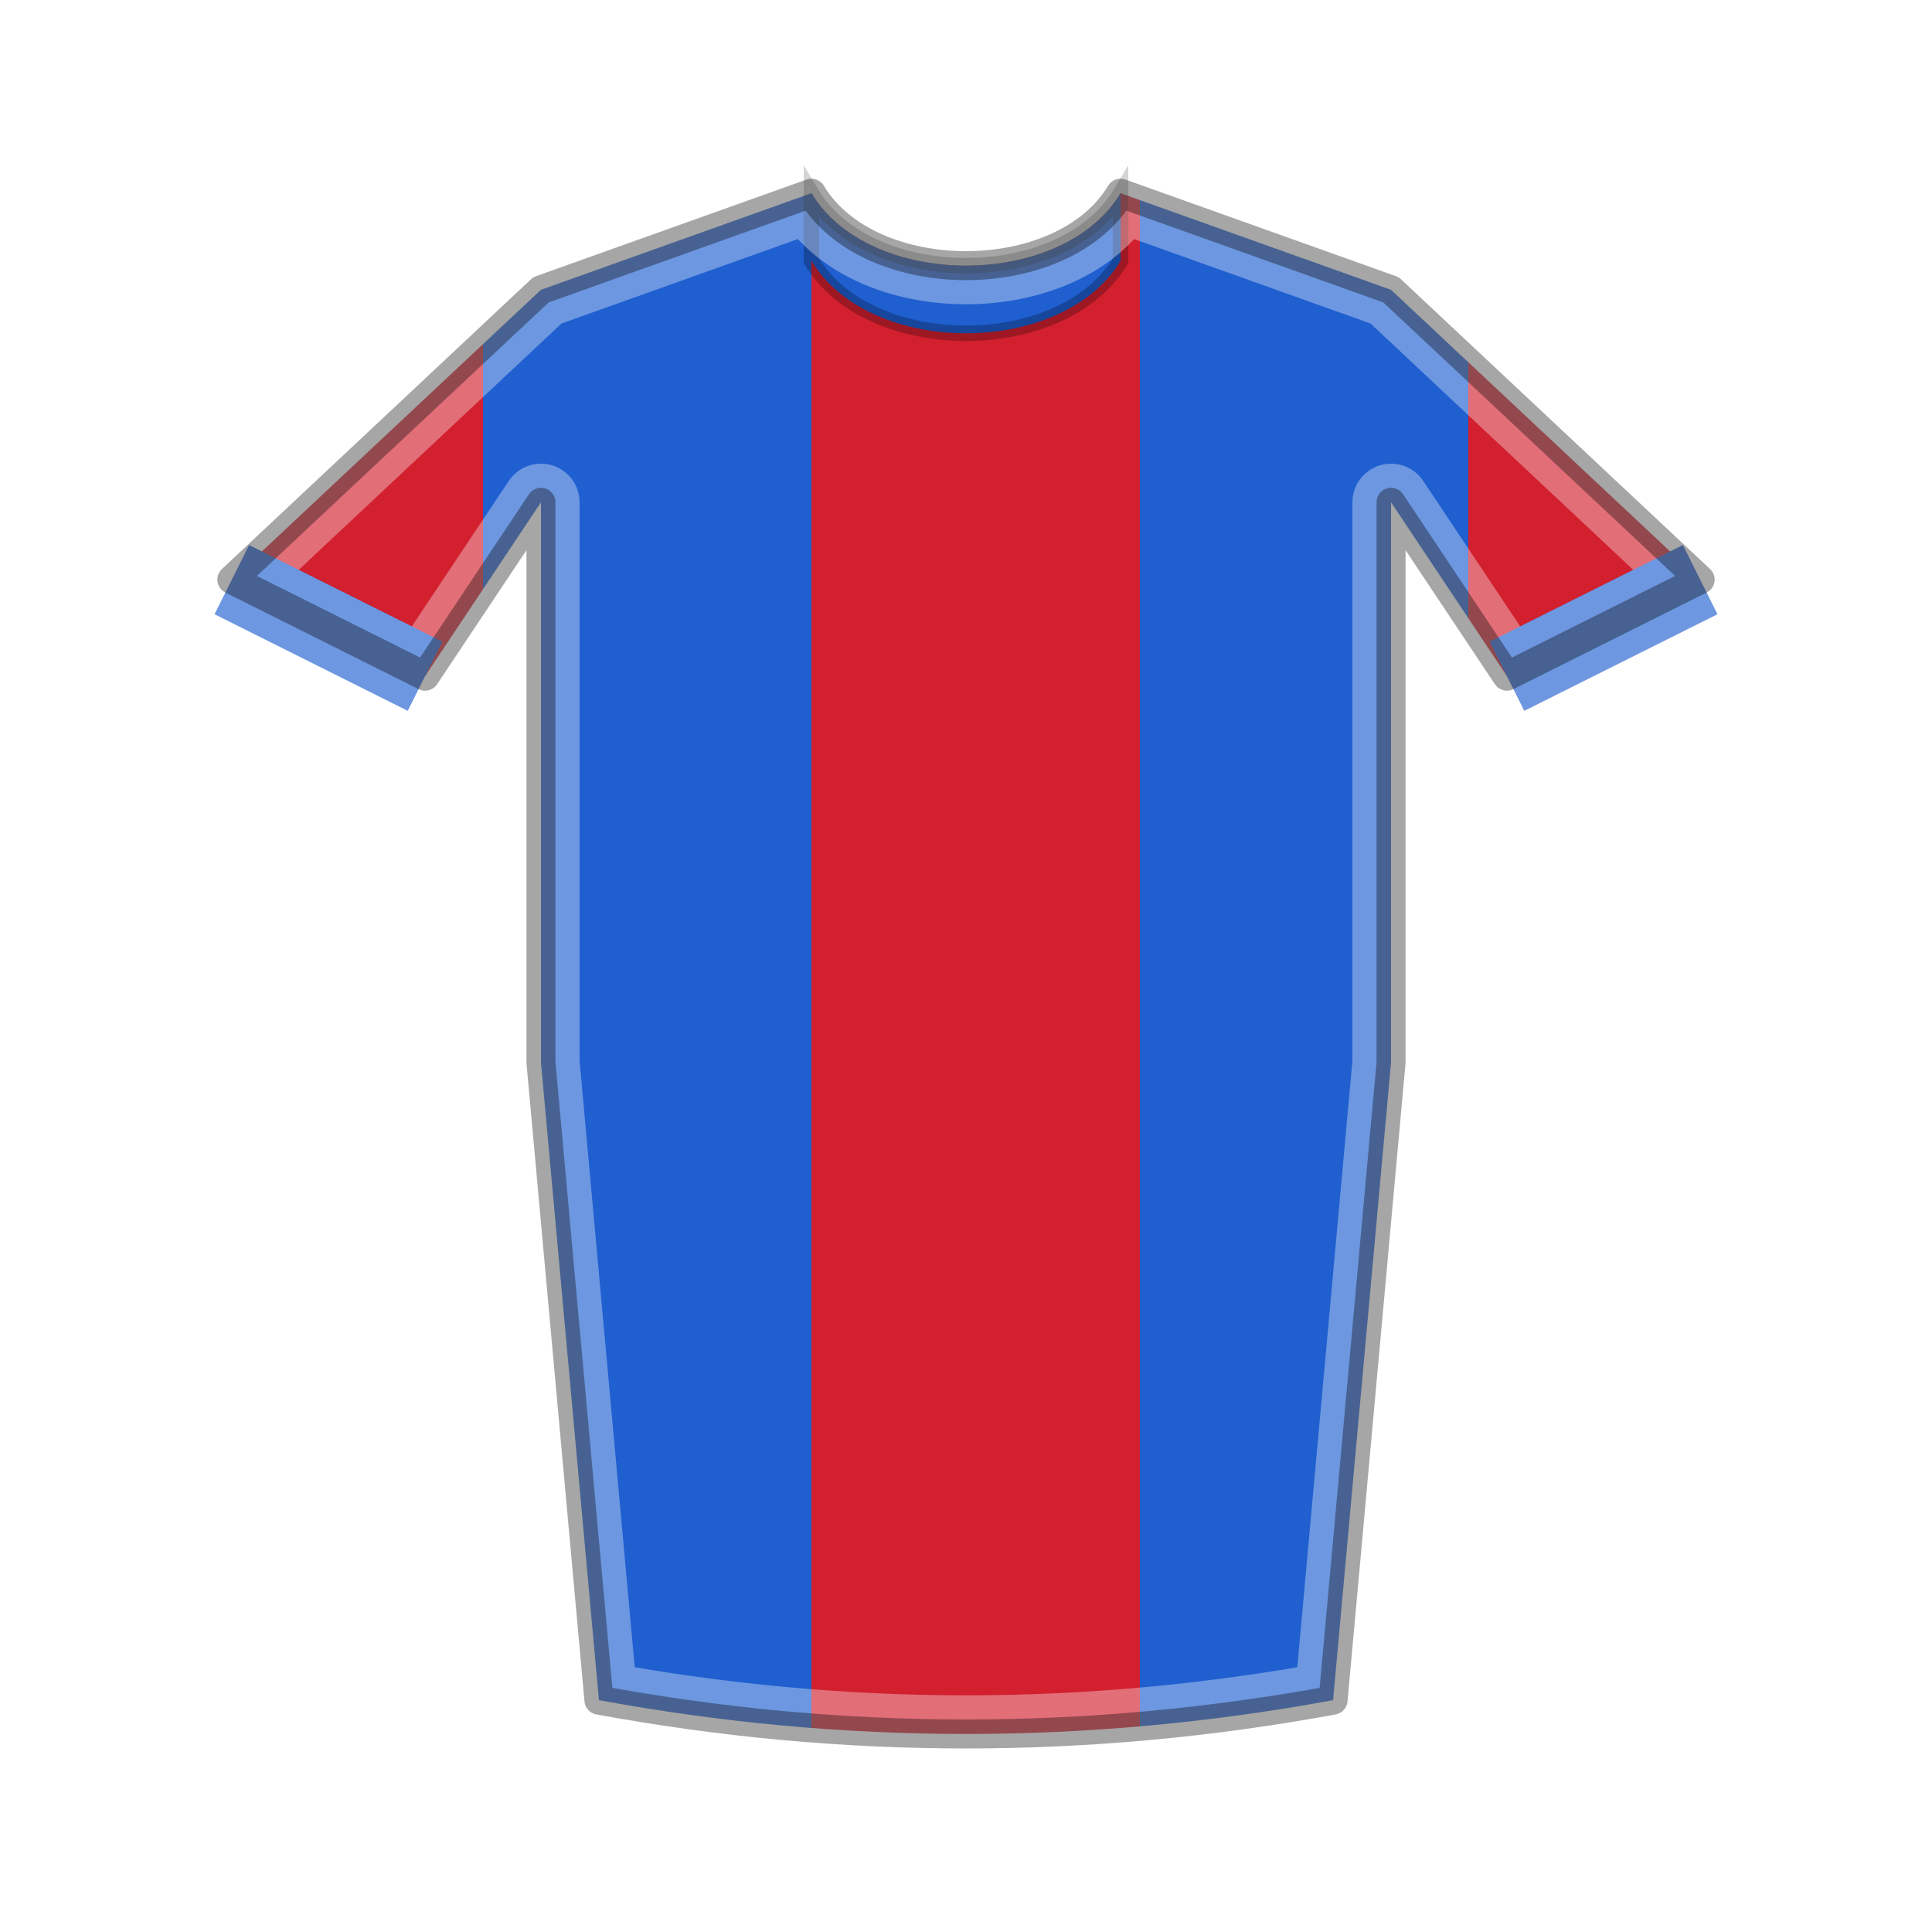
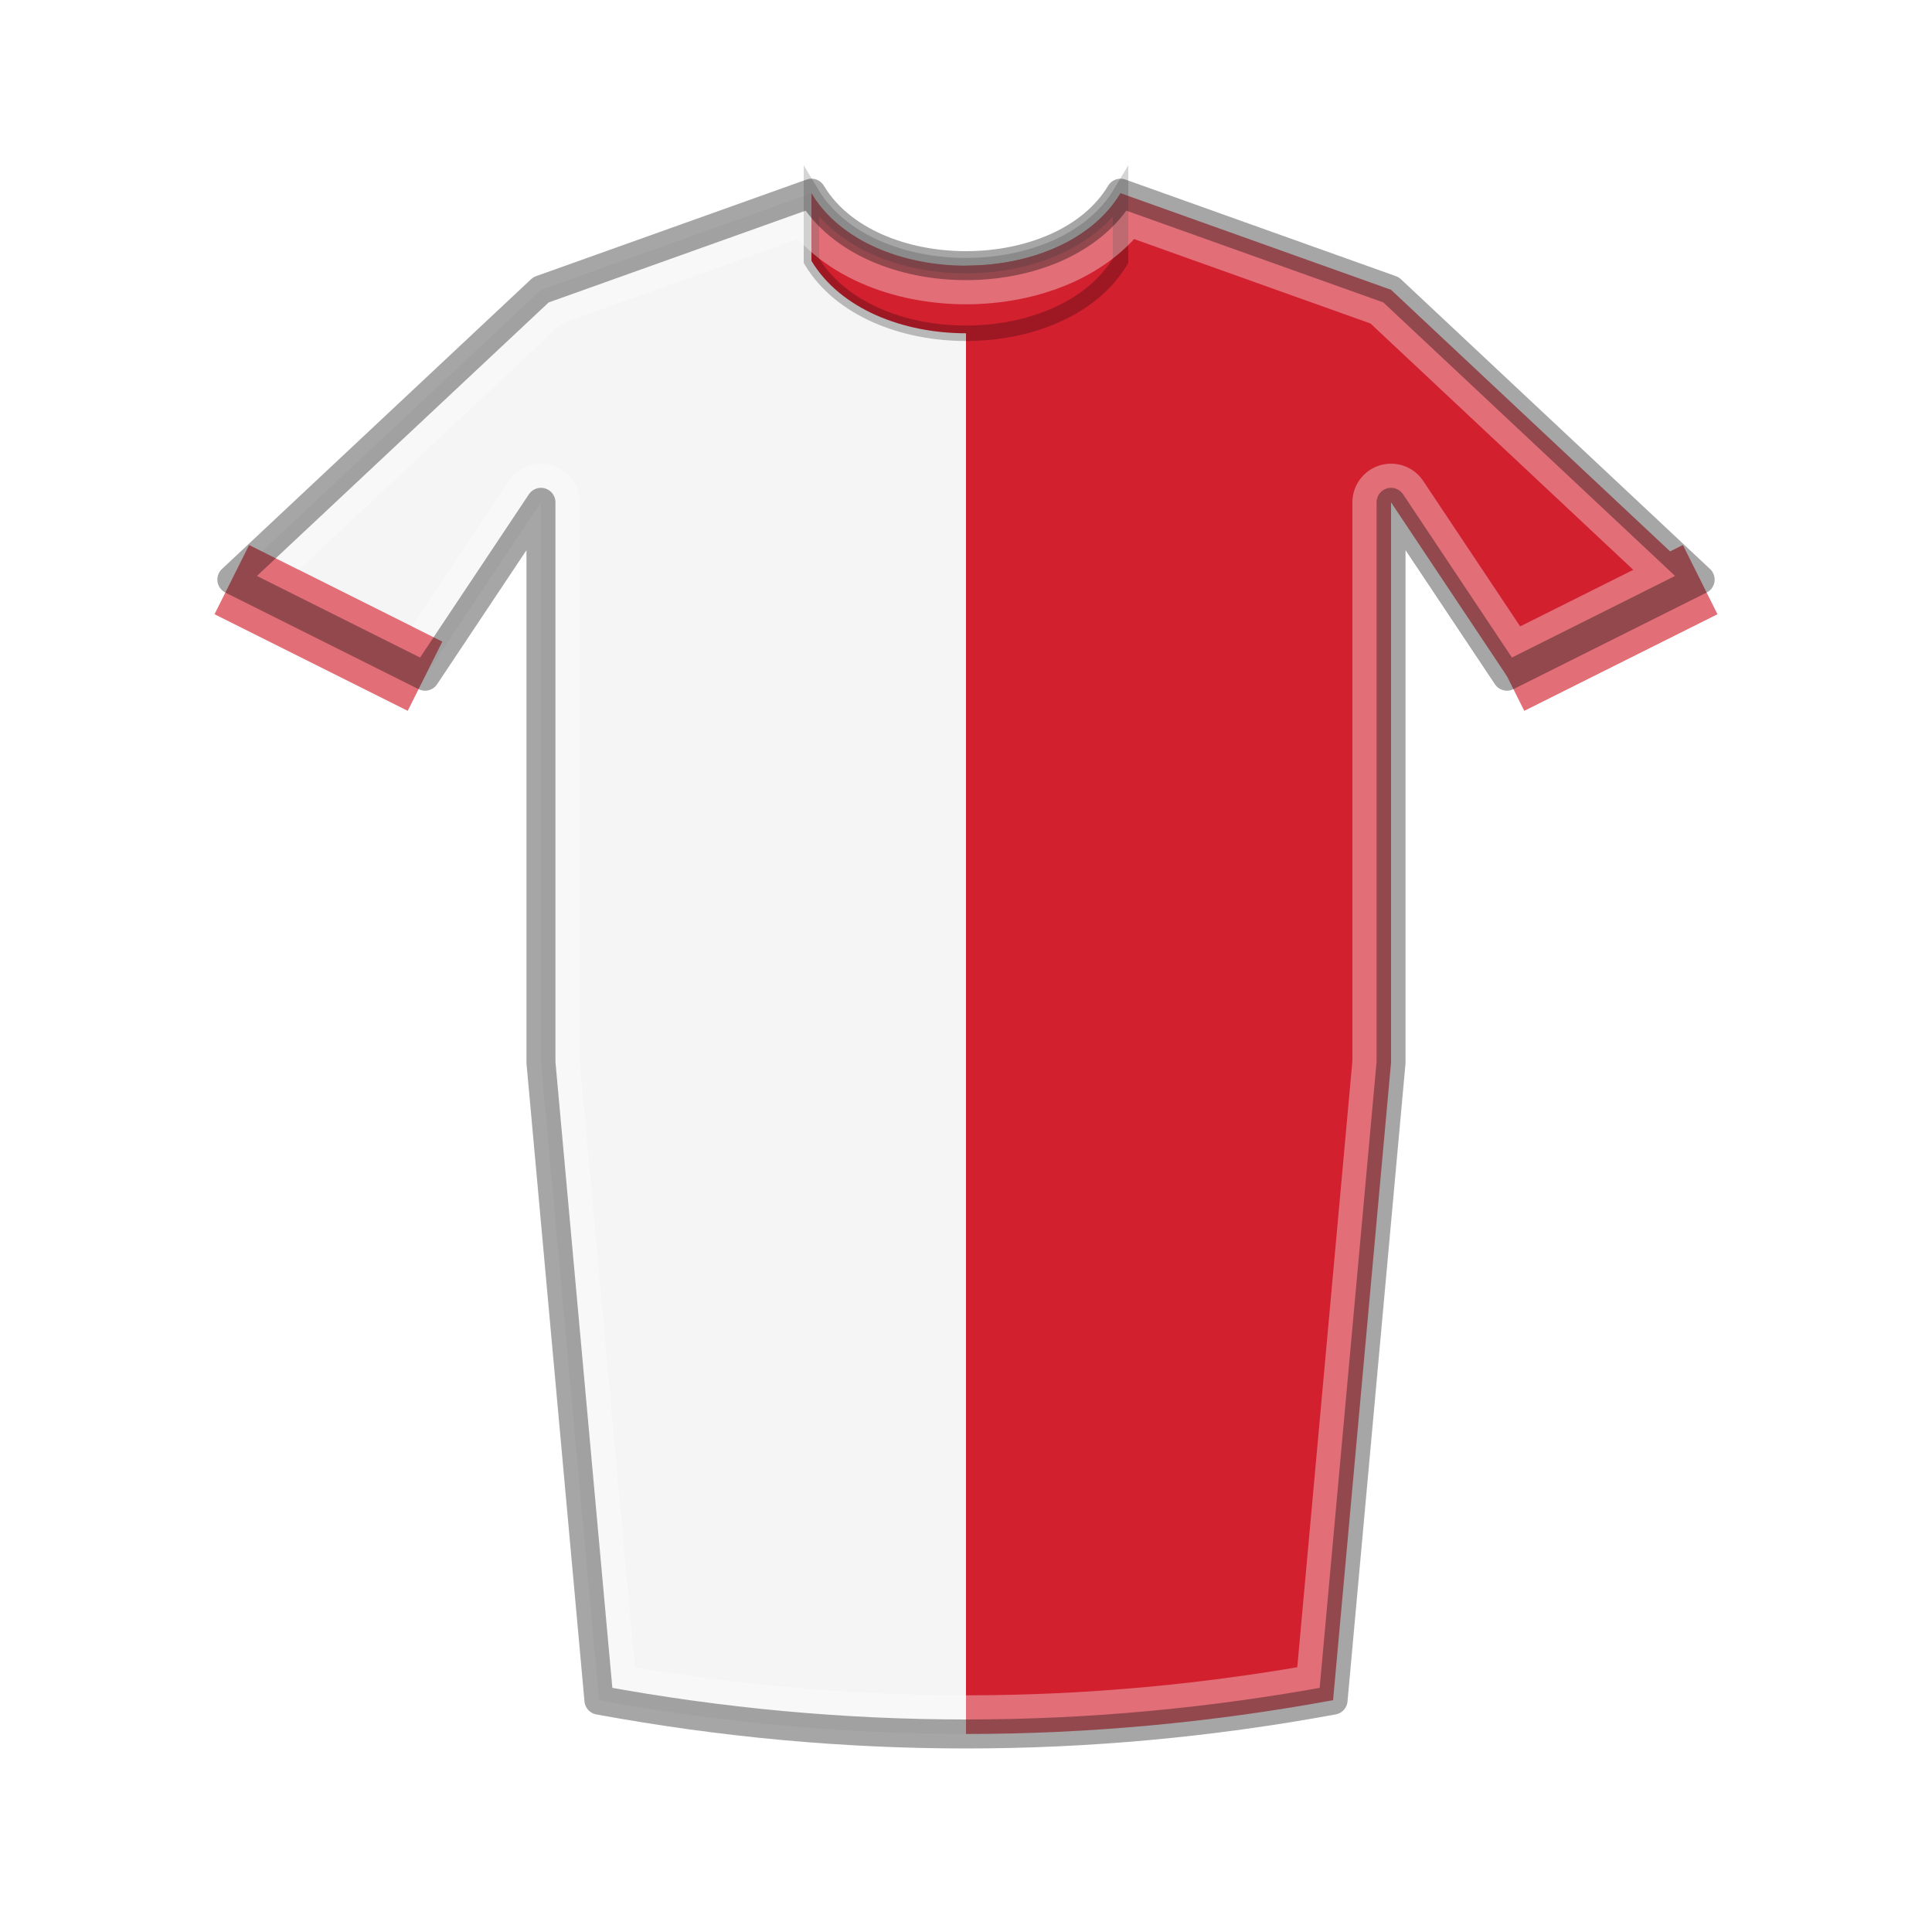
<svg xmlns="http://www.w3.org/2000/svg" viewBox="0 0 100 100" role="img" aria-label="Camisola do Felgueiras">
  <defs>
    <clipPath id="k">
      <path d="M42,10 L28,15 L12,30 L22,35 L28,26 L28,55 L31,88 Q50,91.5 69,88 L72,55 L72,26 L78,35 L88,30 L72,15 L58,10 C55,15 45,15 42,10 Z" />
    </clipPath>
  </defs>
  <g clip-path="url(#k)">
-     <rect x="8" y="0" width="17" height="100" fill="#D2202F" />
-     <rect x="25" y="0" width="17" height="100" fill="#1F5FD0" />
-     <rect x="42" y="0" width="17" height="100" fill="#D2202F" />
-     <rect x="59" y="0" width="17" height="100" fill="#1F5FD0" />
-     <rect x="76" y="0" width="17" height="100" fill="#D2202F" />
+     <rect x="0" y="0" width="50" height="100" fill="#F5F5F5" />
+     <rect x="50" y="0" width="50" height="100" fill="#D2202F" />
  </g>
-   <path d="M42,10 C45,15 55,15 58,10 L58,13.5 C55,18.5 45,18.5 42,13.5 Z" fill="#1F5FD0" stroke="#00000040" stroke-width="0.8" />
-   <path d="M12,30 L22,35" stroke="#1F5FD0" stroke-width="4" />
-   <path d="M88,30 L78,35" stroke="#1F5FD0" stroke-width="4" />
+   <path d="M42,10 C45,15 55,15 58,10 L58,13.5 C55,18.5 45,18.5 42,13.5 Z" fill="#D2202F" stroke="#00000040" stroke-width="0.8" />
+   <path d="M12,30 L22,35" stroke="#D2202F" stroke-width="4" />
+   <path d="M88,30 L78,35" stroke="#D2202F" stroke-width="4" />
  <path d="M42,10 L28,15 L12,30 L22,35 L28,26 L28,55 L31,88 Q50,91.5 69,88 L72,55 L72,26 L78,35 L88,30 L72,15 L58,10 C55,15 45,15 42,10 Z" fill="none" stroke="#ffffff59" stroke-width="4" stroke-linejoin="round" />
  <path d="M42,10 L28,15 L12,30 L22,35 L28,26 L28,55 L31,88 Q50,91.5 69,88 L72,55 L72,26 L78,35 L88,30 L72,15 L58,10 C55,15 45,15 42,10 Z" fill="none" stroke="#00000059" stroke-width="1.5" stroke-linejoin="round" />
</svg>
